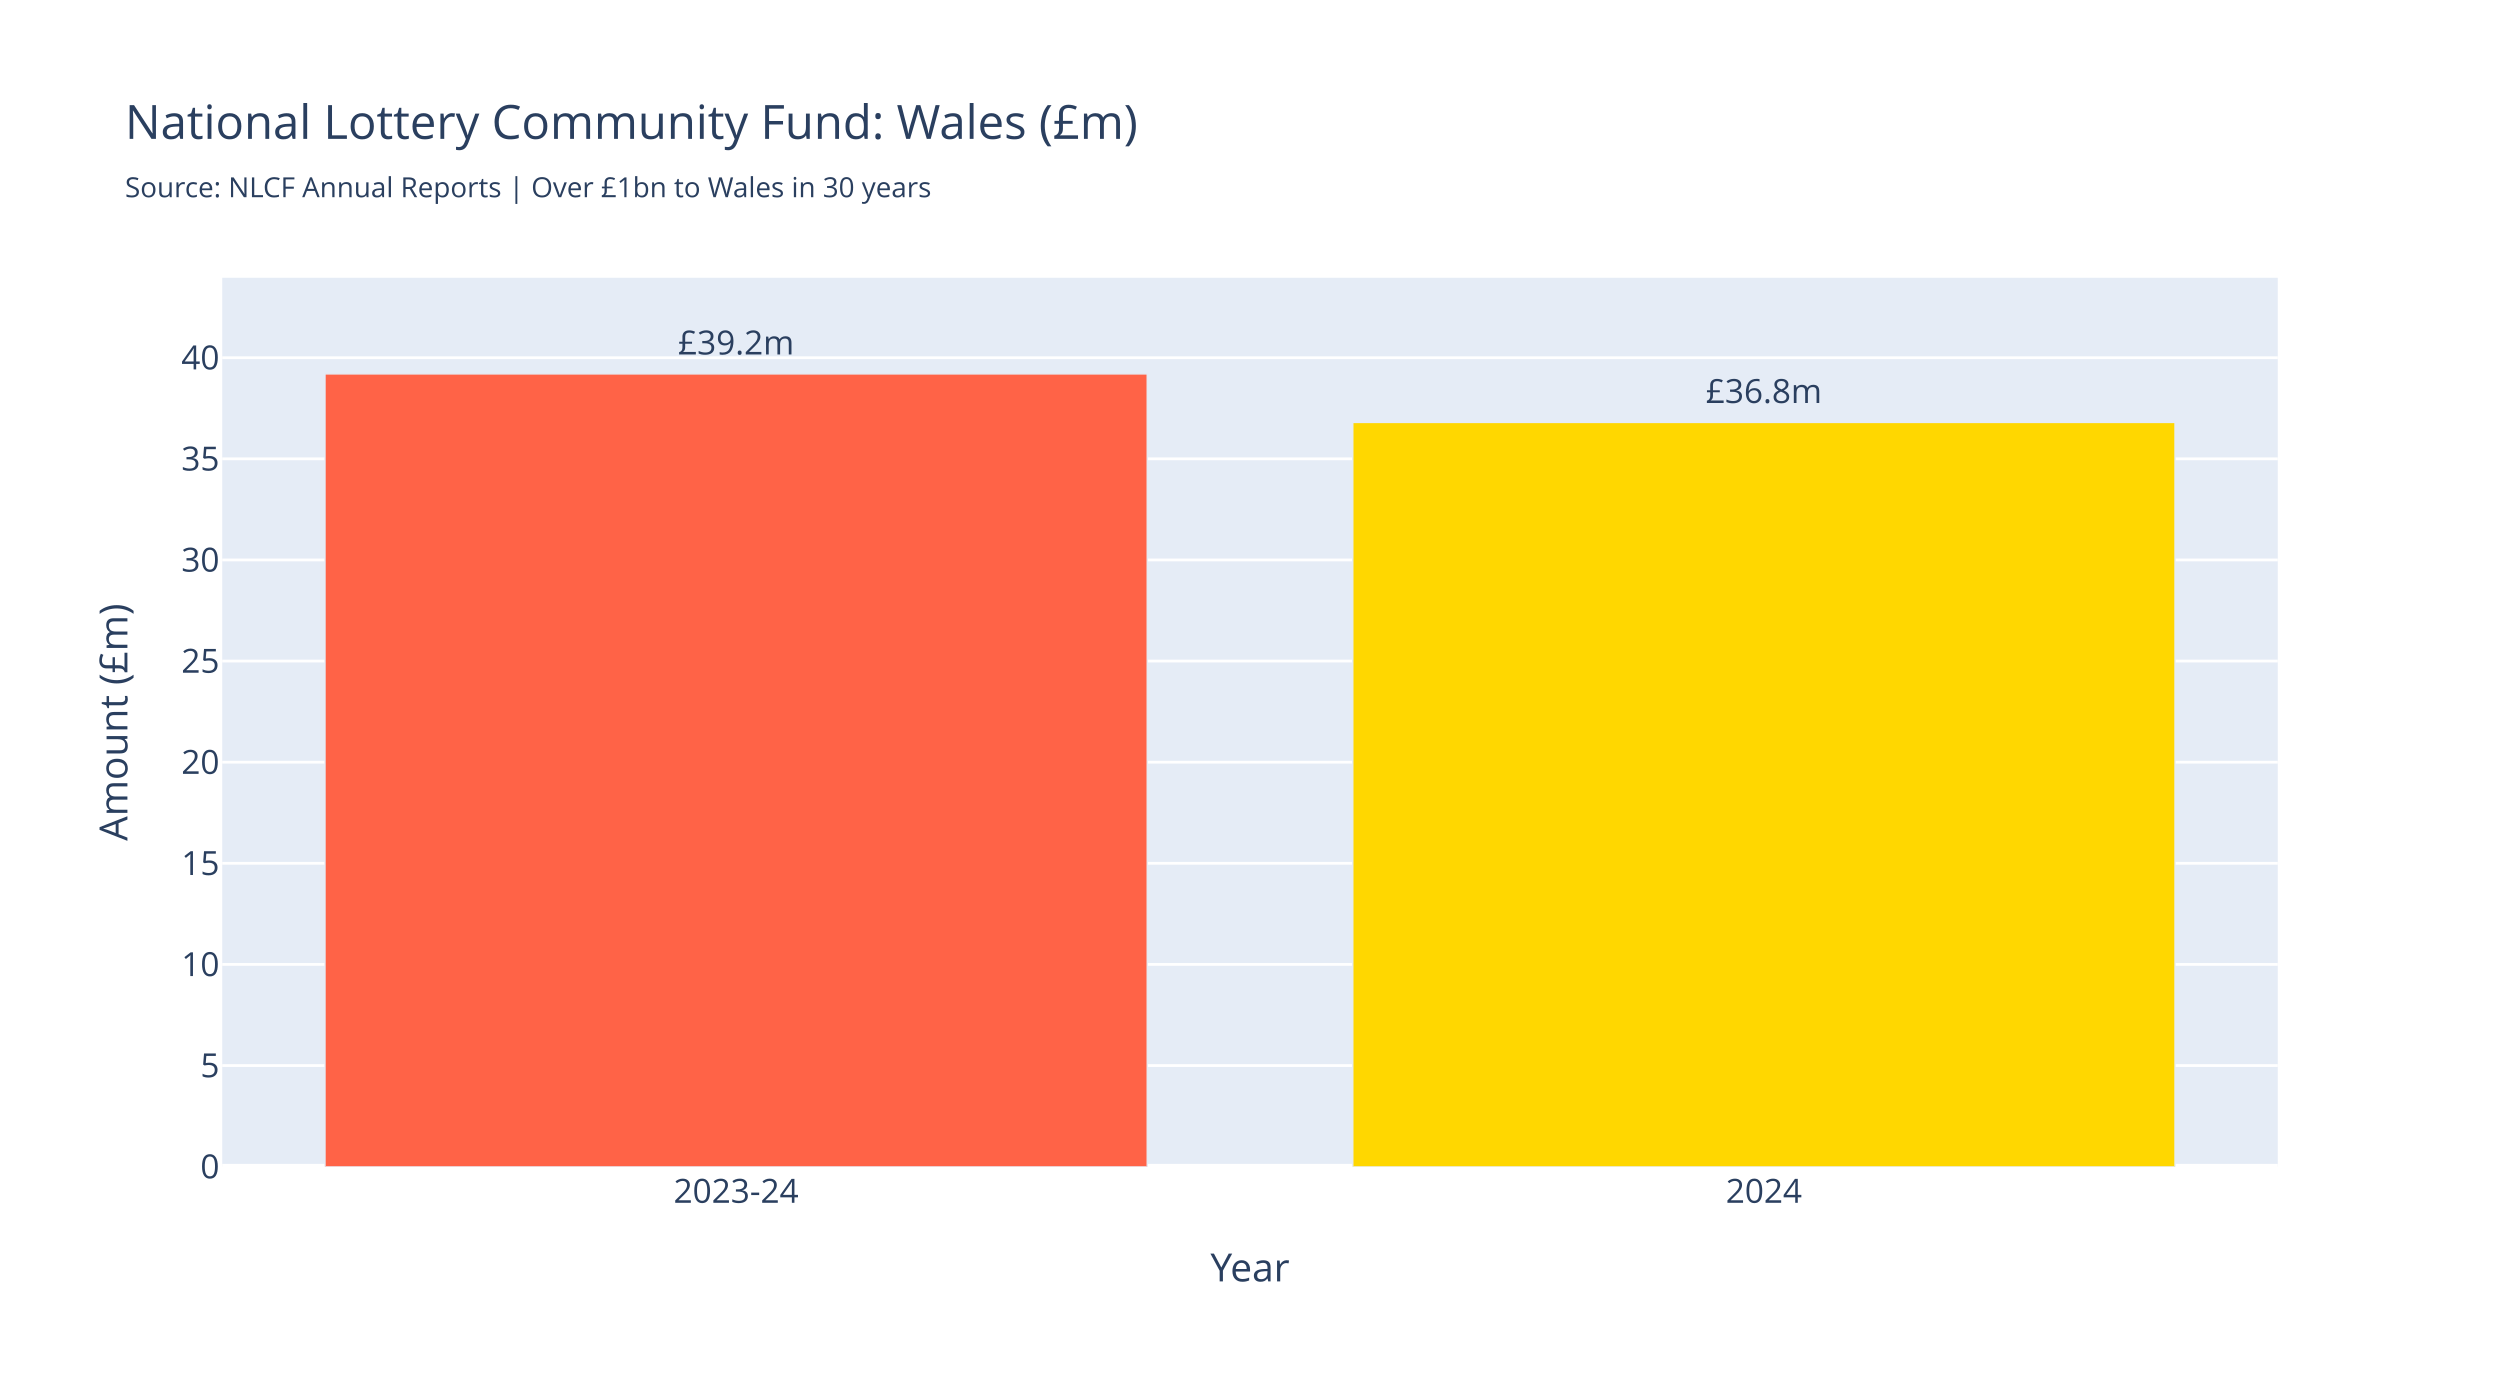
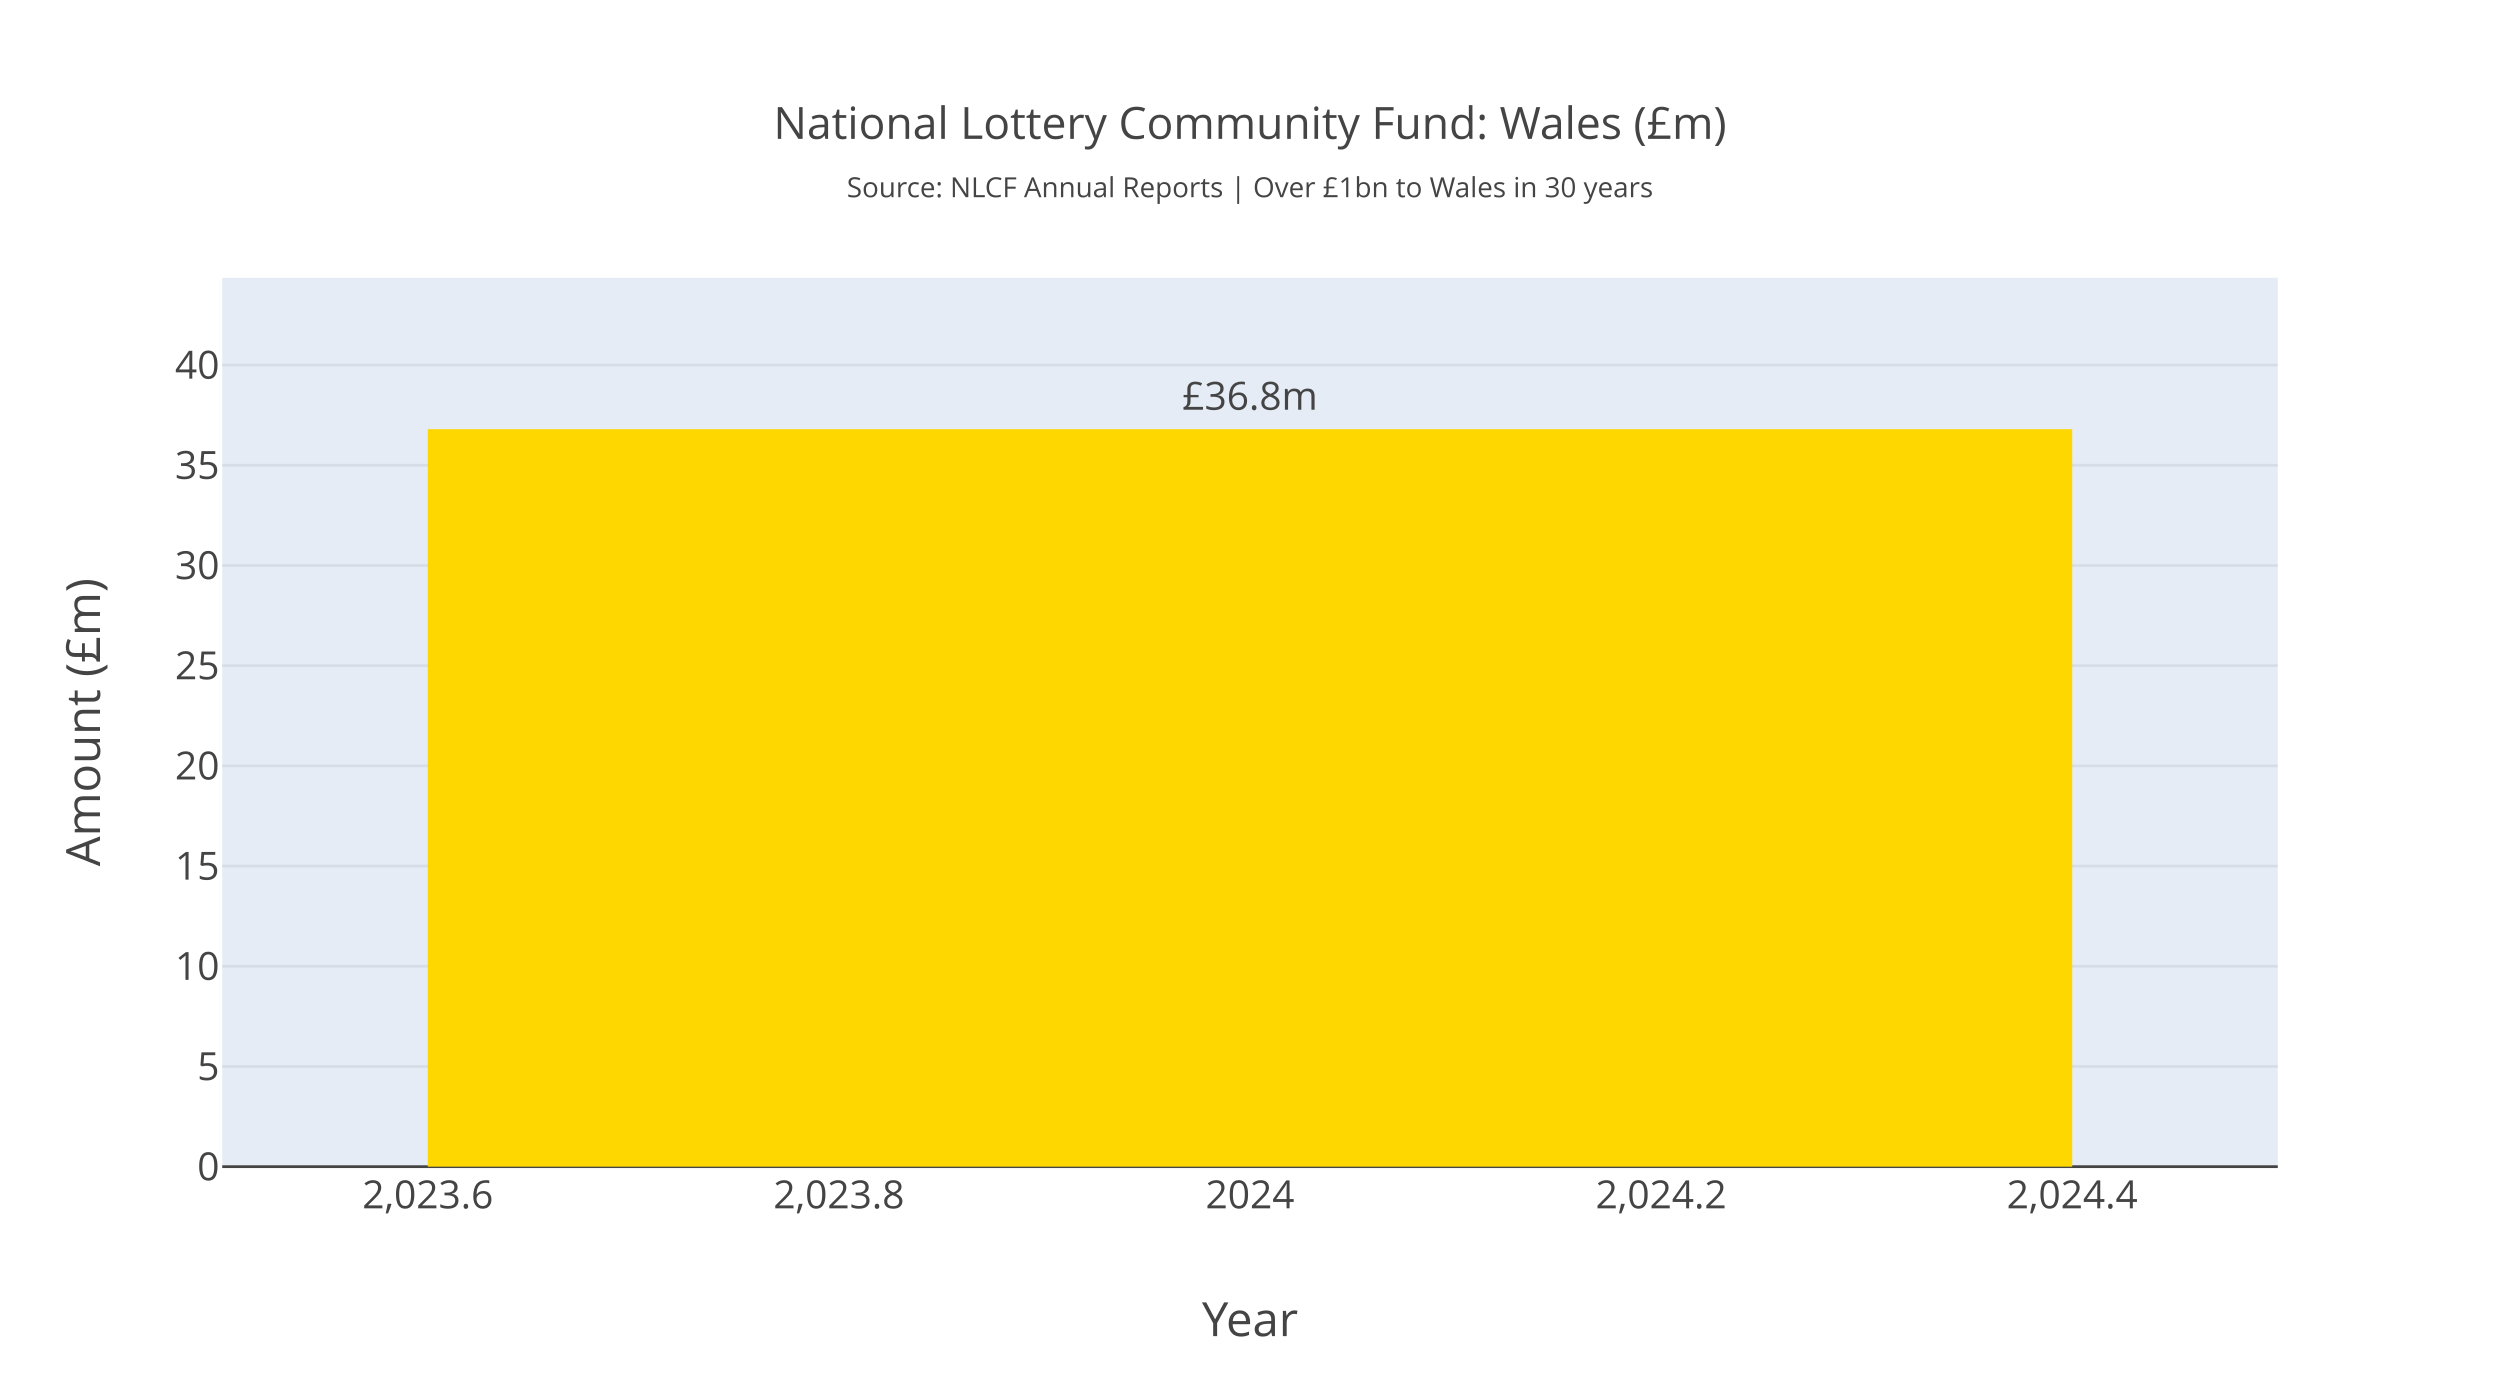
<svg xmlns="http://www.w3.org/2000/svg" class="main-svg" width="900" height="500" style="" viewBox="0 0 900 500">
  <rect x="0" y="0" width="900" height="500" style="fill: rgb(255, 255, 255); fill-opacity: 1;" />
-   <defs id="defs-46daed">
+   <defs id="defs-77c9e1">
    <g class="clips">
-       <clipPath id="clip46daedxyplot" class="plotclip">
+       <clipPath id="clip77c9e1xyplot" class="plotclip">
        <rect width="740" height="320" />
      </clipPath>
-       <clipPath class="axesclip" id="clip46daedx">
+       <clipPath class="axesclip" id="clip77c9e1x">
        <rect x="80" y="0" width="740" height="500" />
      </clipPath>
-       <clipPath class="axesclip" id="clip46daedy">
+       <clipPath class="axesclip" id="clip77c9e1y">
        <rect x="0" y="100" width="900" height="320" />
      </clipPath>
-       <clipPath class="axesclip" id="clip46daedxy">
+       <clipPath class="axesclip" id="clip77c9e1xy">
        <rect x="80" y="100" width="740" height="320" />
      </clipPath>
    </g>
    <g class="gradients" />
    <g class="patterns" />
  </defs>
  <g class="bglayer">
    <rect class="bg" x="80" y="100" width="740" height="320" style="fill: rgb(229, 236, 246); fill-opacity: 1; stroke-width: 0;" />
  </g>
  <g class="layer-below">
    <g class="imagelayer" />
    <g class="shapelayer" />
  </g>
  <g class="cartesianlayer">
    <g class="subplot xy">
      <g class="layer-subplot">
        <g class="shapelayer" />
        <g class="imagelayer" />
      </g>
      <g class="minor-gridlayer">
        <g class="x" />
        <g class="y" />
      </g>
      <g class="gridlayer">
        <g class="x" />
        <g class="y">
-           <path class="ygrid crisp" transform="translate(0,383.6)" d="M80,0h740" style="stroke: rgb(255, 255, 255); stroke-opacity: 1; stroke-width: 1px;" />
-           <path class="ygrid crisp" transform="translate(0,347.19)" d="M80,0h740" style="stroke: rgb(255, 255, 255); stroke-opacity: 1; stroke-width: 1px;" />
-           <path class="ygrid crisp" transform="translate(0,310.79)" d="M80,0h740" style="stroke: rgb(255, 255, 255); stroke-opacity: 1; stroke-width: 1px;" />
-           <path class="ygrid crisp" transform="translate(0,274.39)" d="M80,0h740" style="stroke: rgb(255, 255, 255); stroke-opacity: 1; stroke-width: 1px;" />
-           <path class="ygrid crisp" transform="translate(0,237.98)" d="M80,0h740" style="stroke: rgb(255, 255, 255); stroke-opacity: 1; stroke-width: 1px;" />
-           <path class="ygrid crisp" transform="translate(0,201.58)" d="M80,0h740" style="stroke: rgb(255, 255, 255); stroke-opacity: 1; stroke-width: 1px;" />
-           <path class="ygrid crisp" transform="translate(0,165.18)" d="M80,0h740" style="stroke: rgb(255, 255, 255); stroke-opacity: 1; stroke-width: 1px;" />
-           <path class="ygrid crisp" transform="translate(0,128.78)" d="M80,0h740" style="stroke: rgb(255, 255, 255); stroke-opacity: 1; stroke-width: 1px;" />
+           <path class="ygrid crisp" transform="translate(0,383.93)" d="M80,0h740" style="stroke: rgb(214, 221, 230); stroke-opacity: 1; stroke-width: 1px;" />
+           <path class="ygrid crisp" transform="translate(0,347.86)" d="M80,0h740" style="stroke: rgb(214, 221, 230); stroke-opacity: 1; stroke-width: 1px;" />
+           <path class="ygrid crisp" transform="translate(0,311.79)" d="M80,0h740" style="stroke: rgb(214, 221, 230); stroke-opacity: 1; stroke-width: 1px;" />
+           <path class="ygrid crisp" transform="translate(0,275.71)" d="M80,0h740" style="stroke: rgb(214, 221, 230); stroke-opacity: 1; stroke-width: 1px;" />
+           <path class="ygrid crisp" transform="translate(0,239.64)" d="M80,0h740" style="stroke: rgb(214, 221, 230); stroke-opacity: 1; stroke-width: 1px;" />
+           <path class="ygrid crisp" transform="translate(0,203.57)" d="M80,0h740" style="stroke: rgb(214, 221, 230); stroke-opacity: 1; stroke-width: 1px;" />
+           <path class="ygrid crisp" transform="translate(0,167.5)" d="M80,0h740" style="stroke: rgb(214, 221, 230); stroke-opacity: 1; stroke-width: 1px;" />
+           <path class="ygrid crisp" transform="translate(0,131.43)" d="M80,0h740" style="stroke: rgb(214, 221, 230); stroke-opacity: 1; stroke-width: 1px;" />
        </g>
      </g>
      <g class="zerolinelayer">
-         <path class="yzl zl crisp" transform="translate(0,420)" d="M80,0h740" style="stroke: rgb(255, 255, 255); stroke-opacity: 1; stroke-width: 2px;" />
+         <path class="yzl zl crisp" transform="translate(0,420)" d="M80,0h740" style="stroke: rgb(68, 68, 68); stroke-opacity: 1; stroke-width: 1px;" />
      </g>
      <g class="layer-between">
        <g class="shapelayer" />
        <g class="imagelayer" />
      </g>
      <path class="xlines-below" />
      <path class="ylines-below" />
      <g class="overlines-below" />
      <g class="xaxislayer-below" />
      <g class="yaxislayer-below" />
      <g class="overaxes-below" />
      <g class="overplot">
        <g class="xy" transform="translate(80,100)">
          <g class="barlayer mlayer">
            <g class="trace bars" style="opacity: 1;">
              <g class="points">
                <g class="point">
-                   <path d="M37,320V34.6H333V320Z" clip-path="url(#clip46daedxyplot)" style="vector-effect: none; opacity: 1; stroke-width: 0.5px; fill: rgb(255, 99, 71); fill-opacity: 1; stroke: rgb(229, 236, 246); stroke-opacity: 1;" />
-                   <text class="bartext bartext-outside" text-anchor="middle" data-notex="1" x="0" y="0" style="font-family: 'Open Sans', verdana, arial, sans-serif; font-size: 12px; fill: rgb(42, 63, 95); fill-opacity: 1; white-space: pre;" transform="translate(185,27.6)">£39.2m</text>
+                   <path d="M0,0Z" clip-path="url(#clip77c9e1xyplot)" style="vector-effect: none; opacity: 1; stroke-width: 0px; fill: rgb(255, 99, 71); fill-opacity: 1;" />
                </g>
                <g class="point">
-                   <path d="M407,320V52.07H703V320Z" clip-path="url(#clip46daedxyplot)" style="vector-effect: none; opacity: 1; stroke-width: 0.5px; fill: rgb(255, 215, 0); fill-opacity: 1; stroke: rgb(229, 236, 246); stroke-opacity: 1;" />
-                   <text class="bartext bartext-outside" text-anchor="middle" data-notex="1" x="0" y="0" style="font-family: 'Open Sans', verdana, arial, sans-serif; font-size: 12px; fill: rgb(42, 63, 95); fill-opacity: 1; white-space: pre;" transform="translate(555,45.07)">£36.8m</text>
+                   <path d="M74,320V54.51H666V320Z" clip-path="url(#clip77c9e1xyplot)" style="vector-effect: none; opacity: 1; stroke-width: 0px; fill: rgb(255, 215, 0); fill-opacity: 1;" />
+                   <text class="bartext bartext-outside" text-anchor="middle" data-notex="1" x="0" y="0" style="font-family: 'Open Sans', verdana, arial, sans-serif; font-size: 14px; fill: rgb(68, 68, 68); fill-opacity: 1; white-space: pre;" transform="translate(370,47.51)">£36.8m</text>
                </g>
              </g>
            </g>
          </g>
        </g>
      </g>
      <g class="zerolinelayer-above" />
      <path class="xlines-above crisp" d="M0,0" style="fill: none;" />
      <path class="ylines-above crisp" d="M0,0" style="fill: none;" />
      <g class="overlines-above" />
      <g class="xaxislayer-above">
        <g class="xtick">
-           <text text-anchor="middle" x="0" y="433" transform="translate(265,0)" style="font-family: 'Open Sans', verdana, arial, sans-serif; font-size: 12px; fill: rgb(42, 63, 95); fill-opacity: 1; white-space: pre;">2023-24</text>
+           <text text-anchor="middle" x="0" y="435" transform="translate(154,0)" style="font-family: 'Open Sans', verdana, arial, sans-serif; font-size: 14px; fill: rgb(68, 68, 68); fill-opacity: 1; white-space: pre;">2,023.6</text>
        </g>
        <g class="xtick">
-           <text text-anchor="middle" x="0" y="433" transform="translate(635,0)" style="font-family: 'Open Sans', verdana, arial, sans-serif; font-size: 12px; fill: rgb(42, 63, 95); fill-opacity: 1; white-space: pre;">2024</text>
+           <text text-anchor="middle" x="0" y="435" style="font-family: 'Open Sans', verdana, arial, sans-serif; font-size: 14px; fill: rgb(68, 68, 68); fill-opacity: 1; white-space: pre;" transform="translate(302,0)">2,023.8</text>
+         </g>
+         <g class="xtick">
+           <text text-anchor="middle" x="0" y="435" style="font-family: 'Open Sans', verdana, arial, sans-serif; font-size: 14px; fill: rgb(68, 68, 68); fill-opacity: 1; white-space: pre;" transform="translate(450,0)">2024</text>
+         </g>
+         <g class="xtick">
+           <text text-anchor="middle" x="0" y="435" style="font-family: 'Open Sans', verdana, arial, sans-serif; font-size: 14px; fill: rgb(68, 68, 68); fill-opacity: 1; white-space: pre;" transform="translate(598,0)">2,024.2</text>
+         </g>
+         <g class="xtick">
+           <text text-anchor="middle" x="0" y="435" style="font-family: 'Open Sans', verdana, arial, sans-serif; font-size: 14px; fill: rgb(68, 68, 68); fill-opacity: 1; white-space: pre;" transform="translate(746,0)">2,024.4</text>
        </g>
      </g>
      <g class="yaxislayer-above">
        <g class="ytick">
-           <text text-anchor="end" x="79" y="4.2" transform="translate(0,420)" style="font-family: 'Open Sans', verdana, arial, sans-serif; font-size: 12px; fill: rgb(42, 63, 95); fill-opacity: 1; white-space: pre;">0</text>
+           <text text-anchor="end" x="79" y="4.9" transform="translate(0,420)" style="font-family: 'Open Sans', verdana, arial, sans-serif; font-size: 14px; fill: rgb(68, 68, 68); fill-opacity: 1; white-space: pre;">0</text>
        </g>
        <g class="ytick">
-           <text text-anchor="end" x="79" y="4.2" style="font-family: 'Open Sans', verdana, arial, sans-serif; font-size: 12px; fill: rgb(42, 63, 95); fill-opacity: 1; white-space: pre;" transform="translate(0,383.6)">5</text>
+           <text text-anchor="end" x="79" y="4.9" style="font-family: 'Open Sans', verdana, arial, sans-serif; font-size: 14px; fill: rgb(68, 68, 68); fill-opacity: 1; white-space: pre;" transform="translate(0,383.93)">5</text>
        </g>
        <g class="ytick">
-           <text text-anchor="end" x="79" y="4.2" style="font-family: 'Open Sans', verdana, arial, sans-serif; font-size: 12px; fill: rgb(42, 63, 95); fill-opacity: 1; white-space: pre;" transform="translate(0,347.19)">10</text>
+           <text text-anchor="end" x="79" y="4.9" style="font-family: 'Open Sans', verdana, arial, sans-serif; font-size: 14px; fill: rgb(68, 68, 68); fill-opacity: 1; white-space: pre;" transform="translate(0,347.86)">10</text>
        </g>
        <g class="ytick">
-           <text text-anchor="end" x="79" y="4.2" style="font-family: 'Open Sans', verdana, arial, sans-serif; font-size: 12px; fill: rgb(42, 63, 95); fill-opacity: 1; white-space: pre;" transform="translate(0,310.79)">15</text>
+           <text text-anchor="end" x="79" y="4.9" style="font-family: 'Open Sans', verdana, arial, sans-serif; font-size: 14px; fill: rgb(68, 68, 68); fill-opacity: 1; white-space: pre;" transform="translate(0,311.79)">15</text>
        </g>
        <g class="ytick">
-           <text text-anchor="end" x="79" y="4.2" style="font-family: 'Open Sans', verdana, arial, sans-serif; font-size: 12px; fill: rgb(42, 63, 95); fill-opacity: 1; white-space: pre;" transform="translate(0,274.39)">20</text>
+           <text text-anchor="end" x="79" y="4.9" style="font-family: 'Open Sans', verdana, arial, sans-serif; font-size: 14px; fill: rgb(68, 68, 68); fill-opacity: 1; white-space: pre;" transform="translate(0,275.71)">20</text>
        </g>
        <g class="ytick">
-           <text text-anchor="end" x="79" y="4.2" style="font-family: 'Open Sans', verdana, arial, sans-serif; font-size: 12px; fill: rgb(42, 63, 95); fill-opacity: 1; white-space: pre;" transform="translate(0,237.98)">25</text>
+           <text text-anchor="end" x="79" y="4.9" style="font-family: 'Open Sans', verdana, arial, sans-serif; font-size: 14px; fill: rgb(68, 68, 68); fill-opacity: 1; white-space: pre;" transform="translate(0,239.64)">25</text>
        </g>
        <g class="ytick">
-           <text text-anchor="end" x="79" y="4.2" style="font-family: 'Open Sans', verdana, arial, sans-serif; font-size: 12px; fill: rgb(42, 63, 95); fill-opacity: 1; white-space: pre;" transform="translate(0,201.58)">30</text>
+           <text text-anchor="end" x="79" y="4.9" style="font-family: 'Open Sans', verdana, arial, sans-serif; font-size: 14px; fill: rgb(68, 68, 68); fill-opacity: 1; white-space: pre;" transform="translate(0,203.57)">30</text>
        </g>
        <g class="ytick">
-           <text text-anchor="end" x="79" y="4.2" style="font-family: 'Open Sans', verdana, arial, sans-serif; font-size: 12px; fill: rgb(42, 63, 95); fill-opacity: 1; white-space: pre;" transform="translate(0,165.18)">35</text>
+           <text text-anchor="end" x="79" y="4.9" style="font-family: 'Open Sans', verdana, arial, sans-serif; font-size: 14px; fill: rgb(68, 68, 68); fill-opacity: 1; white-space: pre;" transform="translate(0,167.5)">35</text>
        </g>
        <g class="ytick">
-           <text text-anchor="end" x="79" y="4.2" style="font-family: 'Open Sans', verdana, arial, sans-serif; font-size: 12px; fill: rgb(42, 63, 95); fill-opacity: 1; white-space: pre;" transform="translate(0,128.78)">40</text>
+           <text text-anchor="end" x="79" y="4.9" style="font-family: 'Open Sans', verdana, arial, sans-serif; font-size: 14px; fill: rgb(68, 68, 68); fill-opacity: 1; white-space: pre;" transform="translate(0,131.43)">40</text>
        </g>
      </g>
      <g class="overaxes-above" />
    </g>
  </g>
  <g class="polarlayer" />
  <g class="smithlayer" />
  <g class="ternarylayer" />
  <g class="geolayer" />
  <g class="funnelarealayer" />
  <g class="pielayer" />
  <g class="iciclelayer" />
  <g class="treemaplayer" />
  <g class="sunburstlayer" />
  <g class="glimages" />
-   <defs id="topdefs-46daed">
+   <defs id="topdefs-77c9e1">
    <g class="clips" />
  </defs>
  <g class="layer-above">
    <g class="imagelayer" />
    <g class="shapelayer" />
  </g>
  <g class="infolayer">
    <g class="g-gtitle">
-       <text class="gtitle" x="45" y="50" text-anchor="start" dy="0em" style="opacity: 1; font-family: 'Open Sans', verdana, arial, sans-serif; font-size: 17px; fill: rgb(42, 63, 95); fill-opacity: 1; white-space: pre;">National Lottery Community Fund: Wales (£m)</text>
-       <text class="gtitle-subtitle" x="45" y="71" text-anchor="start" dy="0em" style="opacity: 1; font-family: 'Open Sans', verdana, arial, sans-serif; font-size: 10px; fill: rgb(42, 63, 95); fill-opacity: 1; white-space: pre;">Source: NLCF Annual Reports | Over £1bn to Wales in 30 years</text>
+       <text class="gtitle" x="450" y="50" text-anchor="middle" dy="0em" style="opacity: 1; font-family: 'Open Sans', verdana, arial, sans-serif; font-size: 16px; fill: rgb(68, 68, 68); fill-opacity: 1; white-space: pre;">National Lottery Community Fund: Wales (£m)</text>
+       <text class="gtitle-subtitle" x="450" y="71" text-anchor="middle" dy="0em" style="opacity: 1; font-family: 'Open Sans', verdana, arial, sans-serif; font-size: 10px; fill: rgb(68, 68, 68); fill-opacity: 1; white-space: pre;">Source: NLCF Annual Reports | Over £1bn to Wales in 30 years</text>
    </g>
    <g class="g-xtitle">
-       <text class="xtitle" x="450" y="461.3" text-anchor="middle" style="opacity: 1; font-family: 'Open Sans', verdana, arial, sans-serif; font-size: 14px; fill: rgb(42, 63, 95); fill-opacity: 1; white-space: pre;">Year</text>
+       <text class="xtitle" x="450" y="481" text-anchor="middle" style="opacity: 1; font-family: 'Open Sans', verdana, arial, sans-serif; font-size: 17px; fill: rgb(68, 68, 68); fill-opacity: 1; white-space: pre;">Year</text>
    </g>
    <g class="g-ytitle">
-       <text class="ytitle" transform="rotate(-90,45.86563,260)" x="45.866" y="260" text-anchor="middle" style="opacity: 1; font-family: 'Open Sans', verdana, arial, sans-serif; font-size: 14px; fill: rgb(42, 63, 95); fill-opacity: 1; white-space: pre;">Amount (£m)</text>
+       <text class="ytitle" transform="rotate(-90,36,260)" x="36" y="260" text-anchor="middle" style="opacity: 1; font-family: 'Open Sans', verdana, arial, sans-serif; font-size: 17px; fill: rgb(68, 68, 68); fill-opacity: 1; white-space: pre;">Amount (£m)</text>
    </g>
  </g>
</svg>
